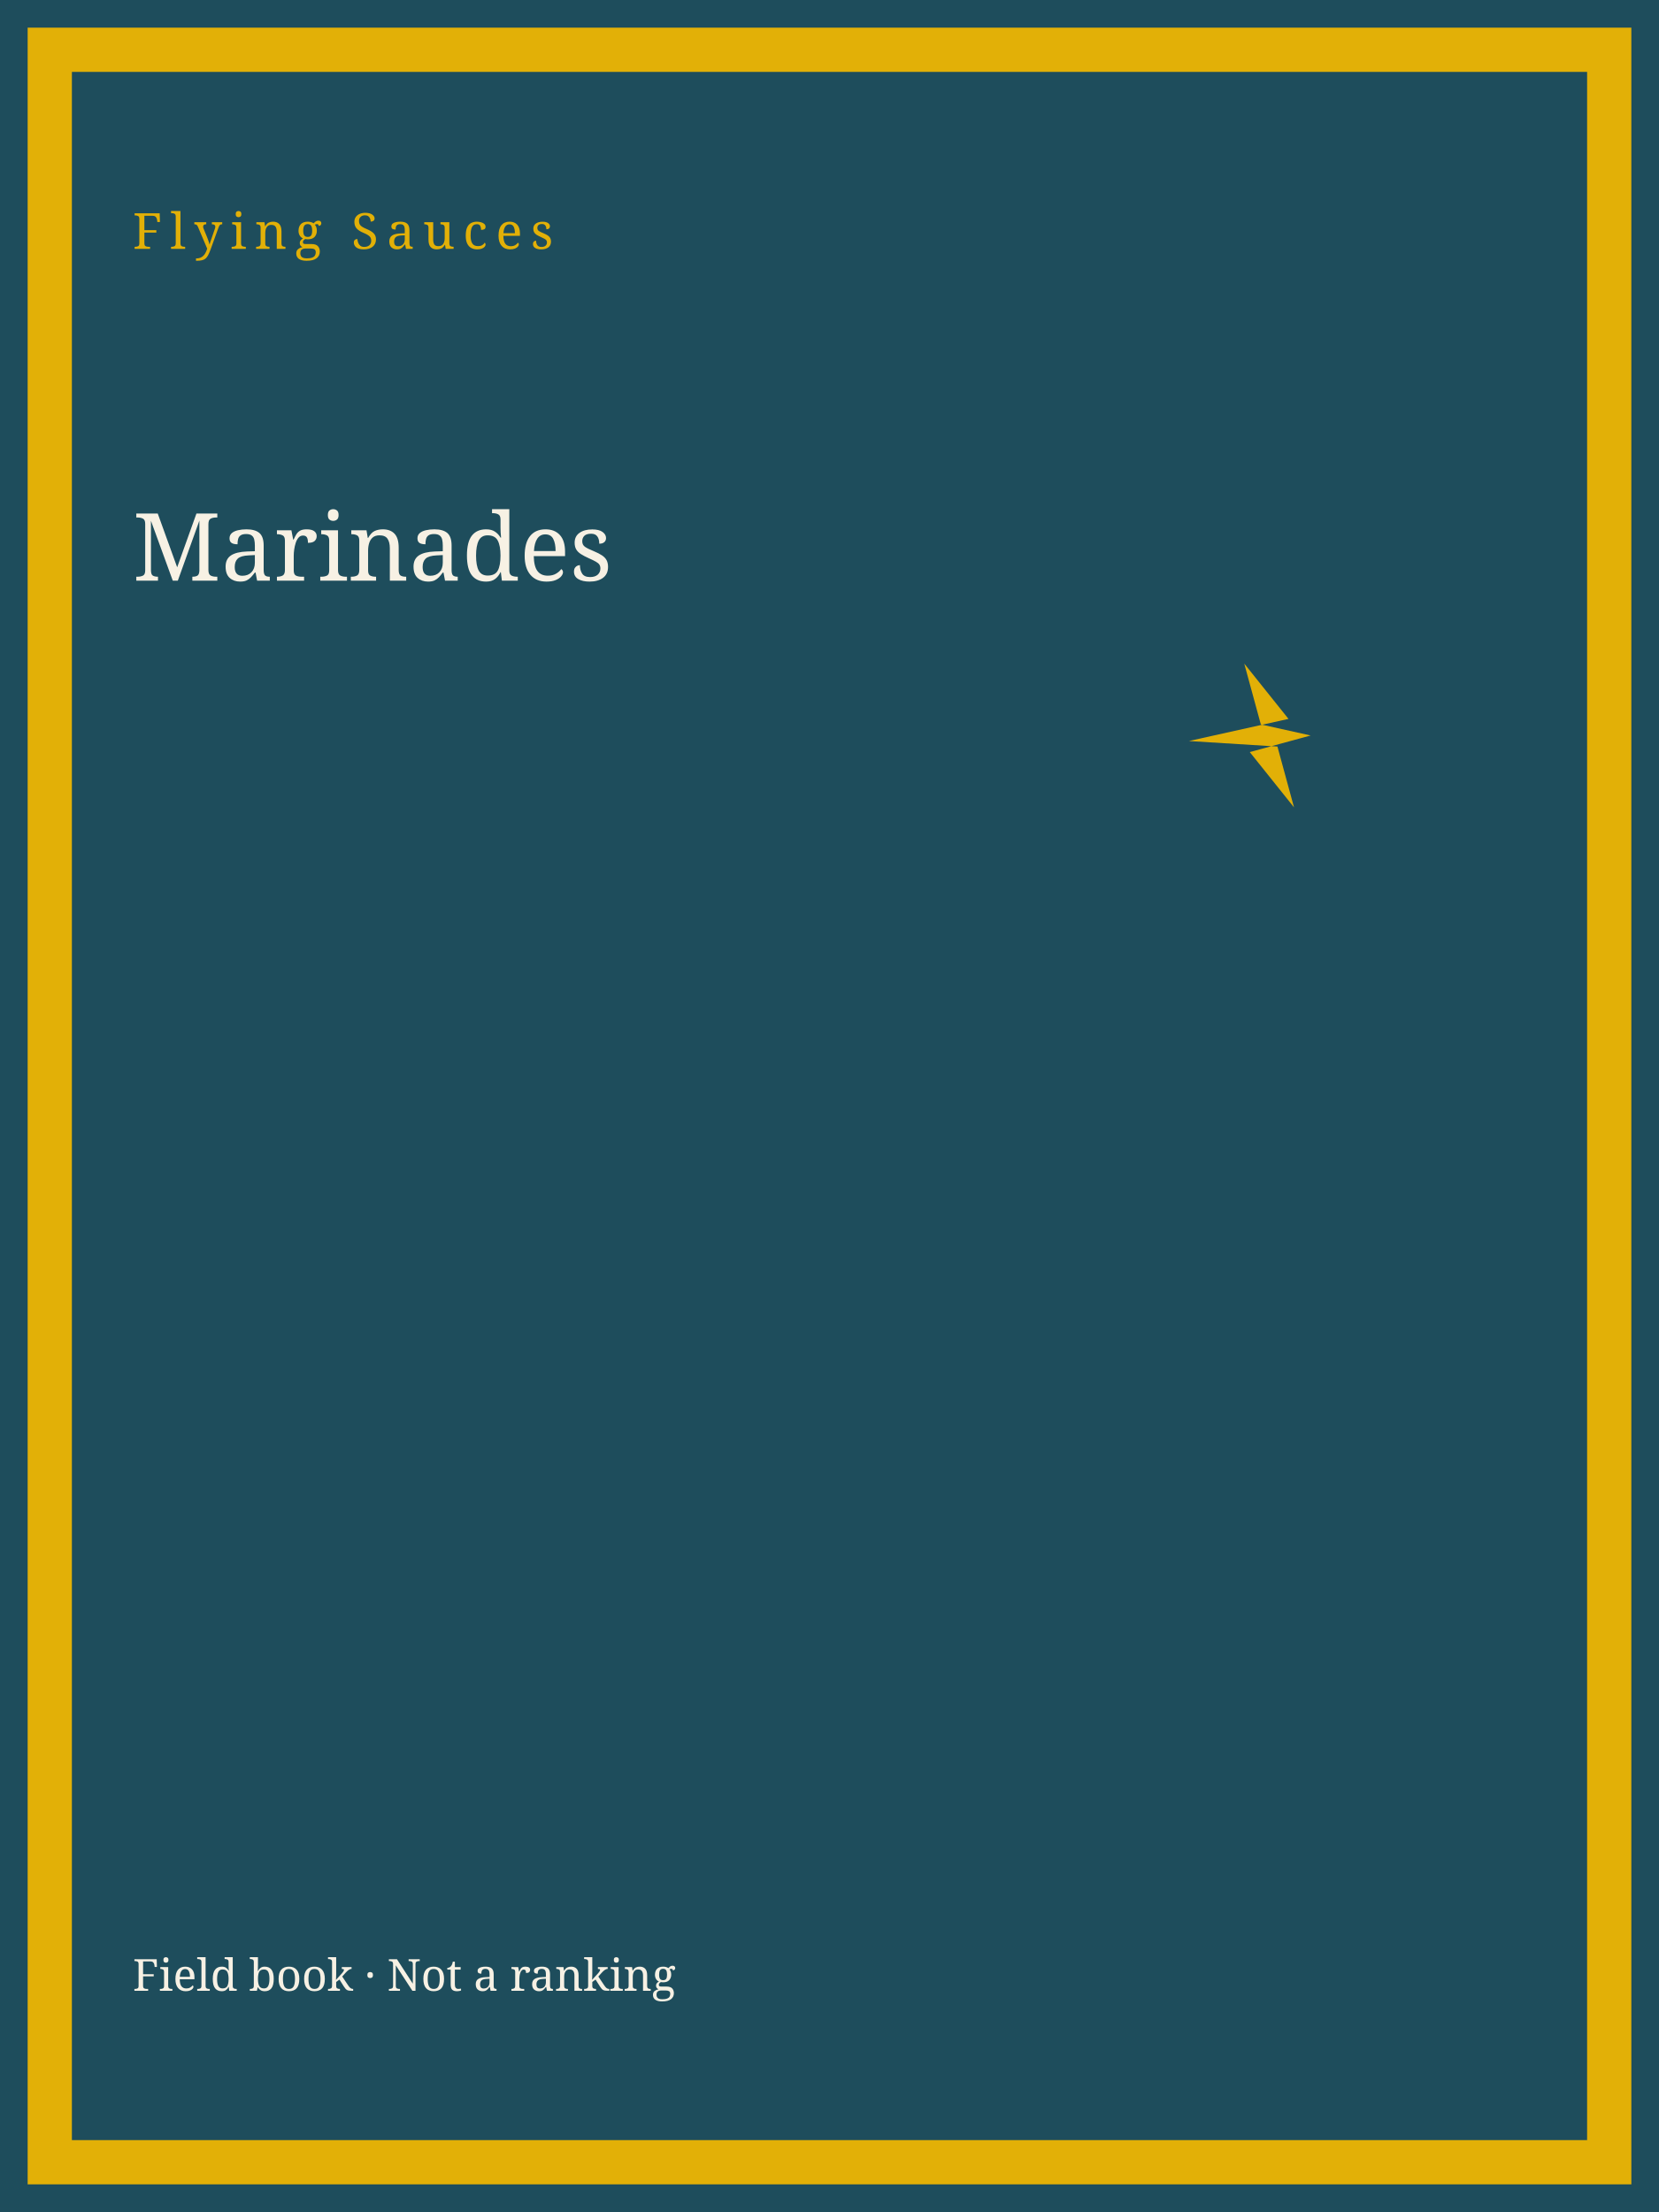
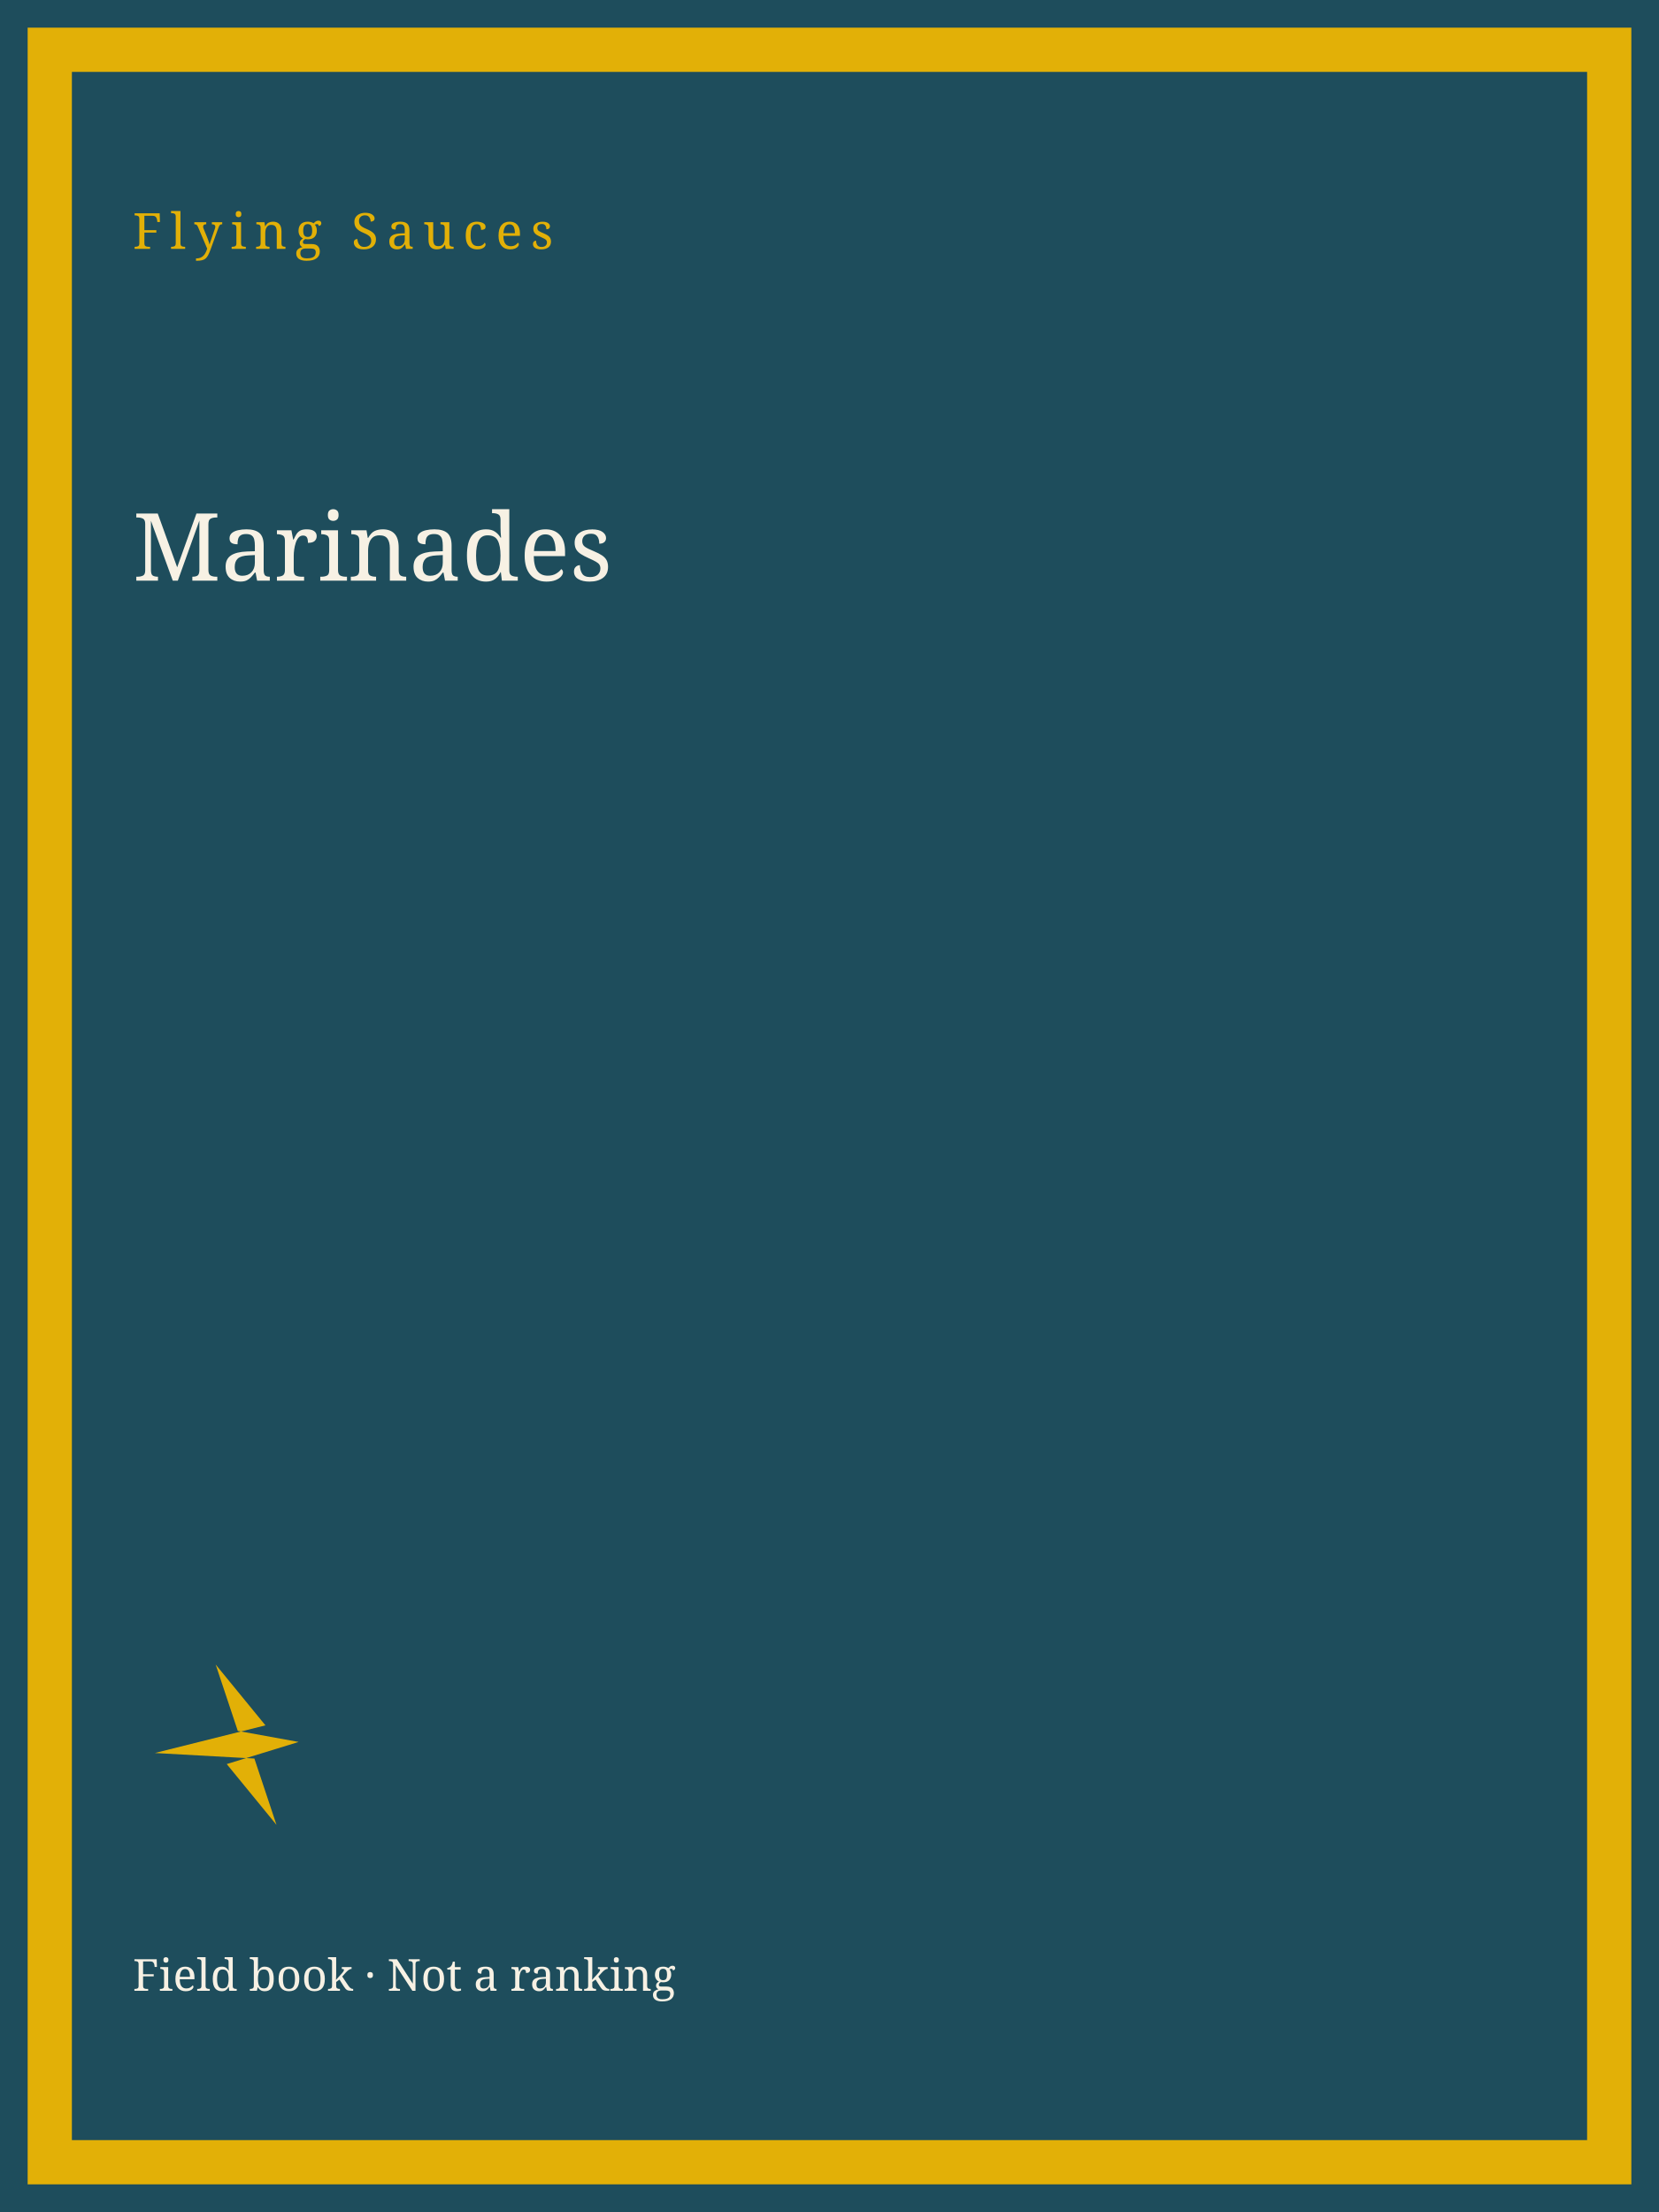
<svg xmlns="http://www.w3.org/2000/svg" viewBox="0 0 600 800">
  <rect width="600" height="800" fill="#1e4d5c" />
  <rect x="18" y="18" width="564" height="764" fill="none" stroke="#e2b007" stroke-width="16" />
  <text x="48" y="90" fill="#e2b007" font-family="Georgia, serif" font-size="18" letter-spacing="3">Flying Sauces</text>
  <text x="48" y="210" fill="#f7f1e4" font-family="Georgia, serif" font-size="34">Marinades</text>
-   <path d="M430 268l36-8-16-20 6 22 18 4-22 6 16 20-6-22z" fill="#e2b007" />
+   <g transform="translate(48, 600)">
+     <path d="M8 34l40-10-18-22 8 24 22 4-26 8 18 22-8-24z" fill="#e2b007" />
+   </g>
  <text x="48" y="720" fill="#f7f1e4" font-family="Georgia, serif" font-size="16">Field book · Not a ranking</text>
</svg>
